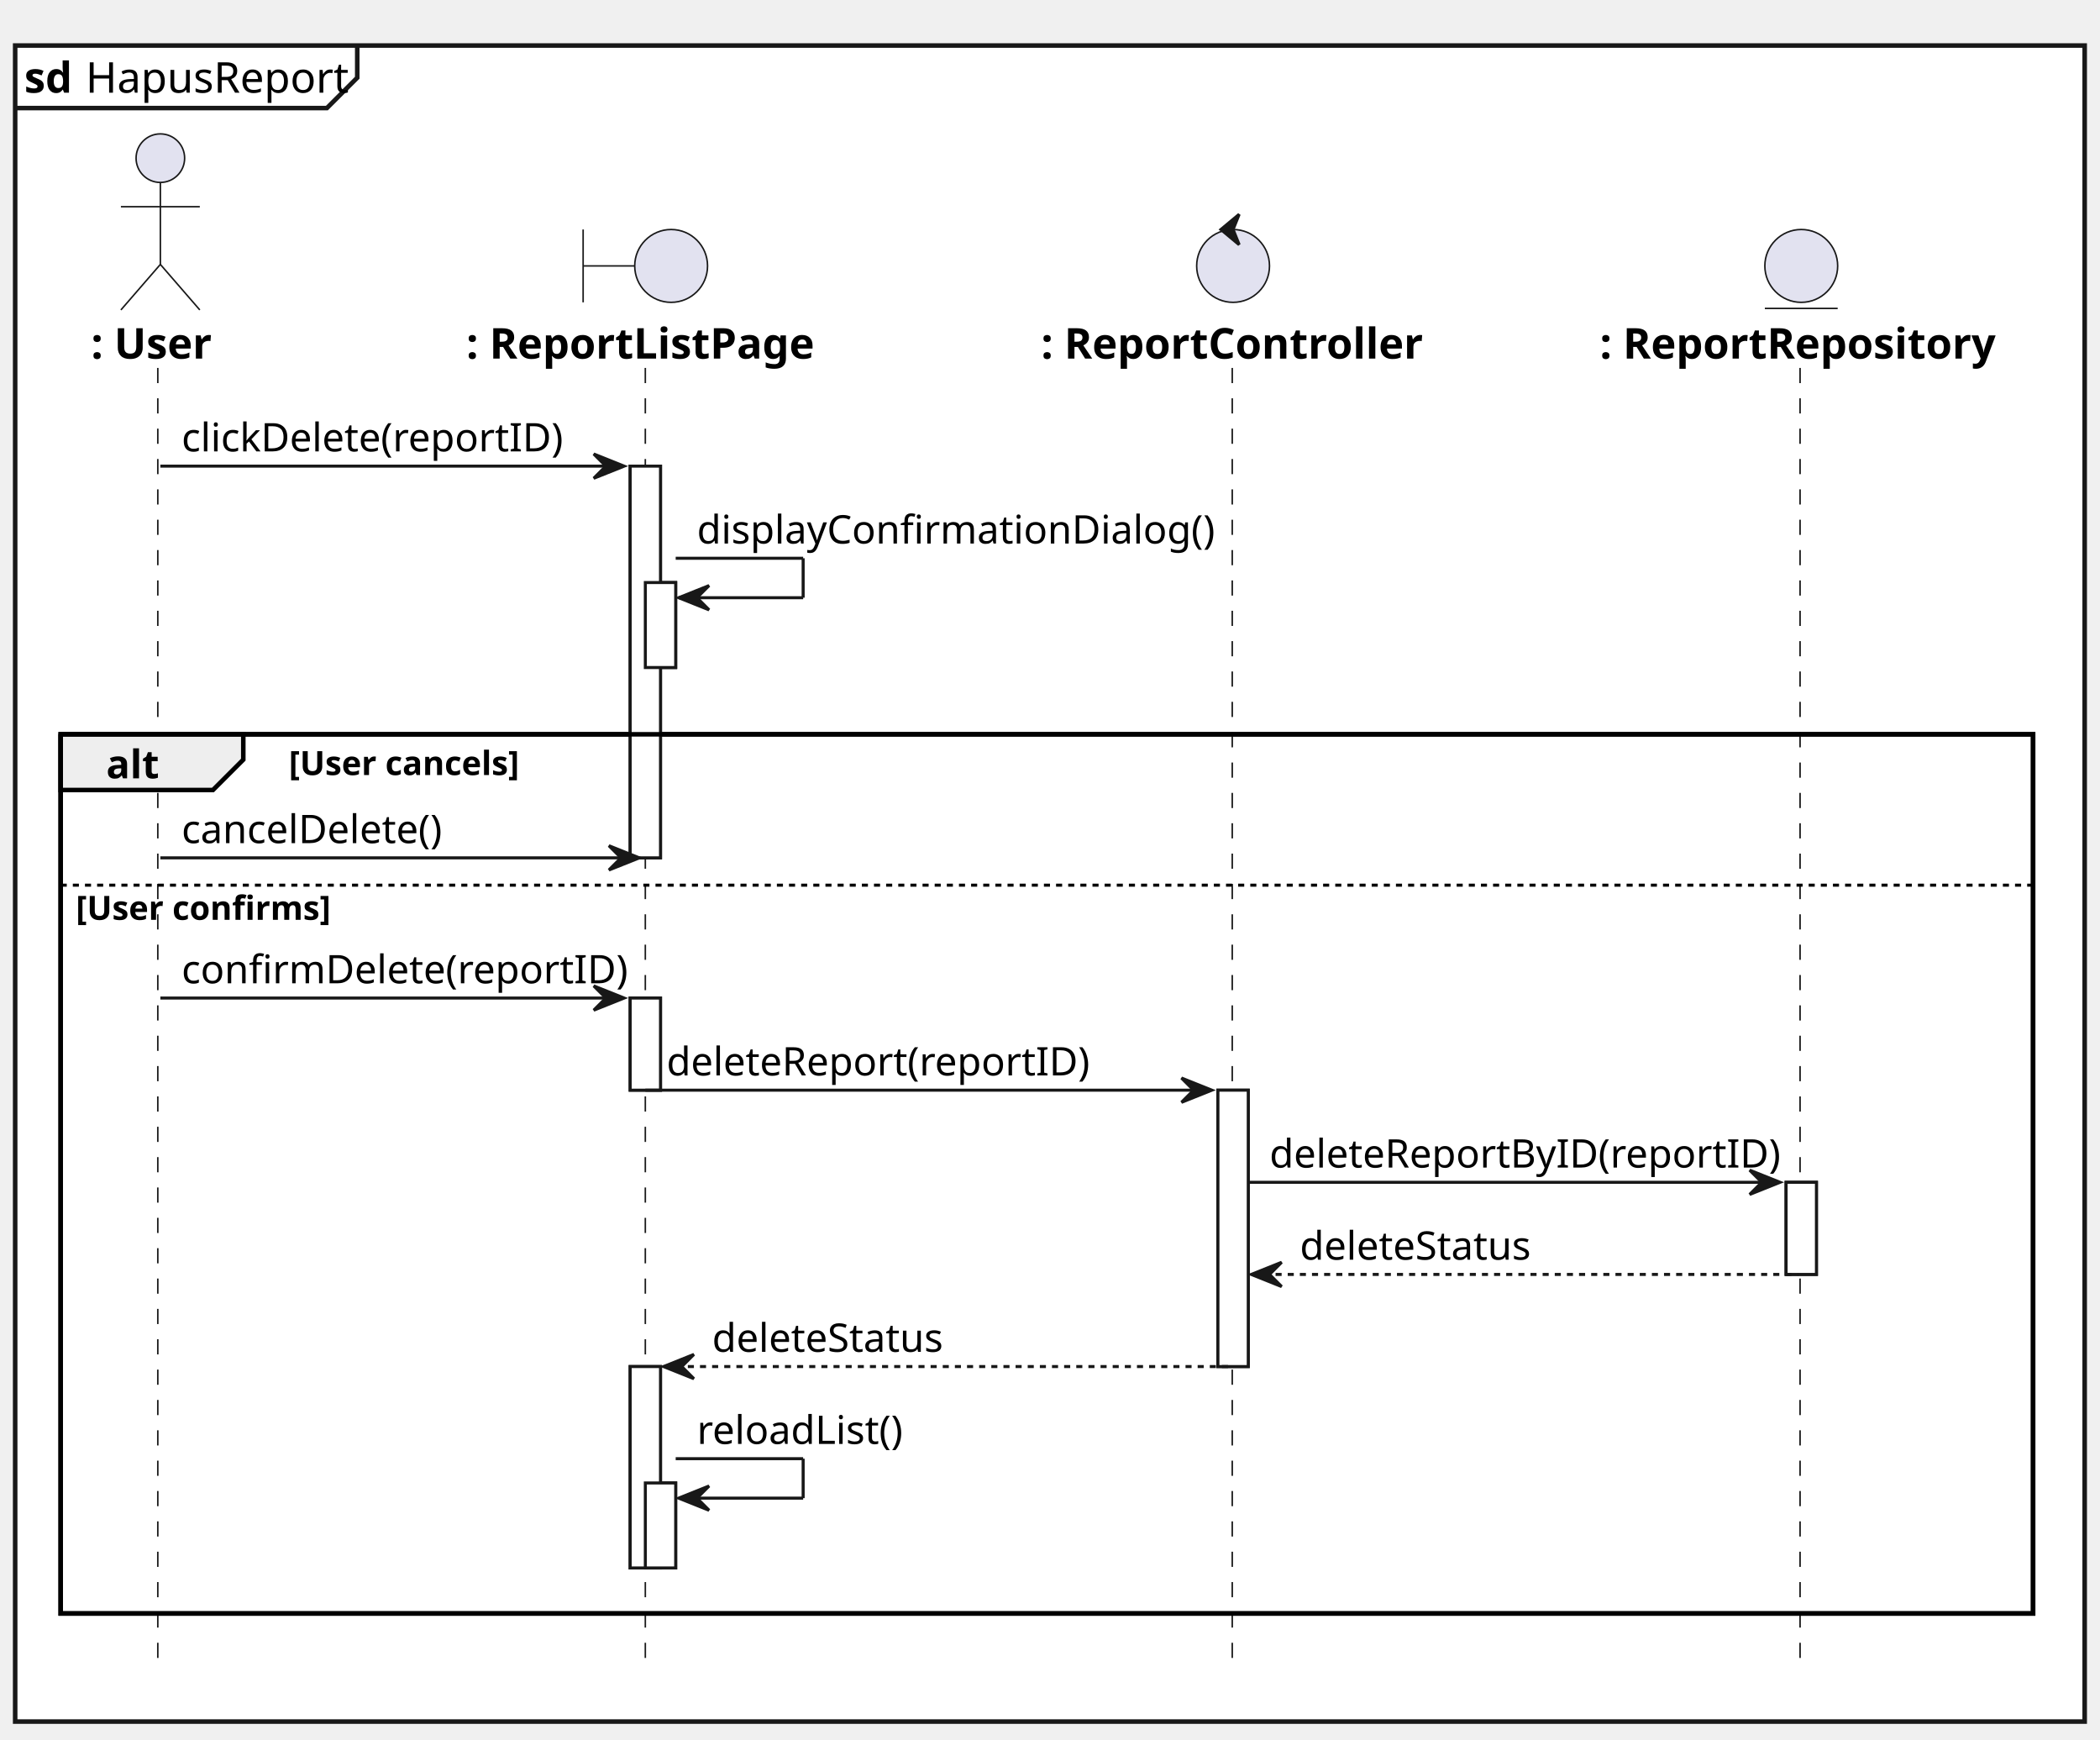
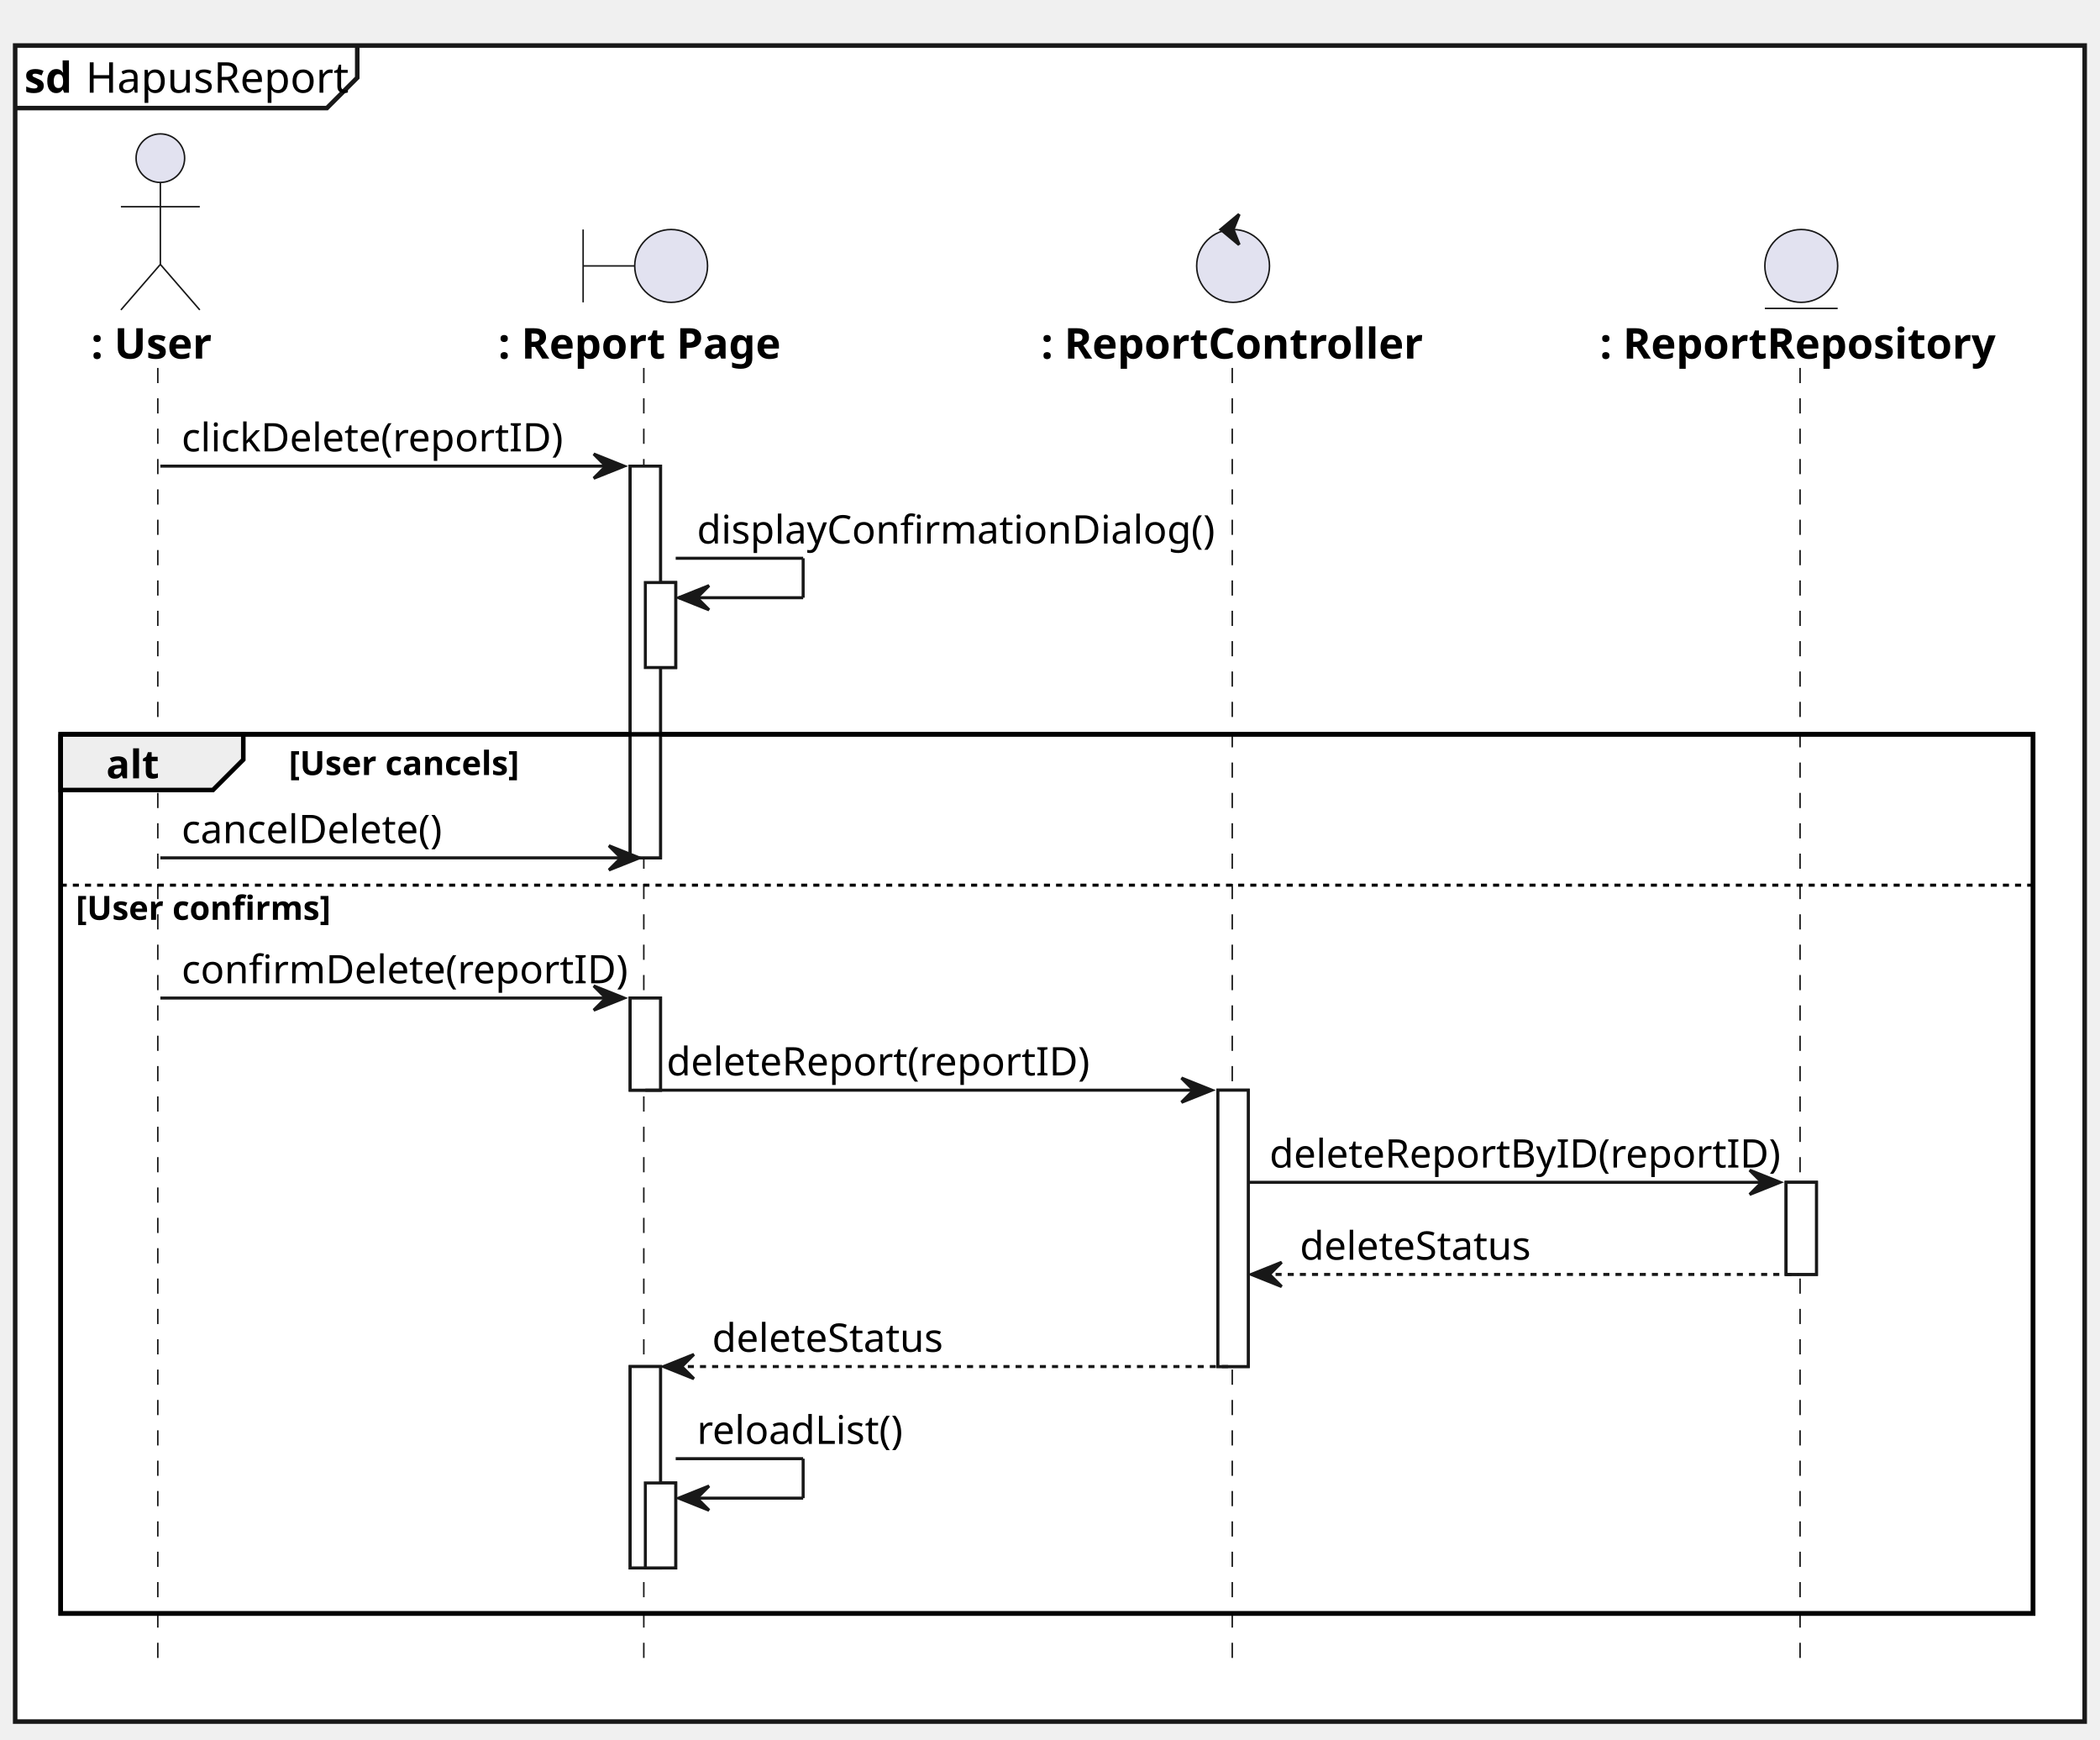
<svg xmlns="http://www.w3.org/2000/svg" contentStyleType="text/css" data-diagram-type="SEQUENCE" height="573px" preserveAspectRatio="none" style="width:692px;height:573px;background:#FFFFFF;" version="1.1" viewBox="0 0 692 573" width="692px" zoomAndPan="magnify">
  <defs />
  <g>
    <rect fill="#FFFFFF" height="552.18" style="stroke:#181818;stroke-width:1.5;" width="681.952" x="5" y="15" />
    <path d="M117.717,15 L117.717,25.609 L107.717,35.609 L5,35.609" fill="none" style="stroke:#181818;stroke-width:1.5;" />
    <text fill="#000000" font-family="sans-serif" font-size="14" font-weight="bold" lengthAdjust="spacing" textLength="16.338" x="8" y="30.533">sd</text>
    <text fill="#000000" font-family="sans-serif" font-size="14" lengthAdjust="spacing" textLength="82.489" x="28.227" y="30.533">HapusReport</text>
    <g>
      <rect fill="#FFFFFF" height="129.055" style="stroke:#181818;stroke-width:1;" width="10" x="207.656" y="153.57" />
    </g>
    <g>
      <rect fill="#FFFFFF" height="28" style="stroke:#181818;stroke-width:1;" width="10" x="212.656" y="191.922" />
    </g>
    <g>
      <rect fill="#FFFFFF" height="30.352" style="stroke:#181818;stroke-width:1;" width="10" x="207.656" y="328.812" />
    </g>
    <g>
      <rect fill="#FFFFFF" height="66.352" style="stroke:#181818;stroke-width:1;" width="10" x="207.656" y="450.219" />
    </g>
    <g>
      <rect fill="#FFFFFF" height="28" style="stroke:#181818;stroke-width:1;" width="10" x="212.656" y="488.57" />
    </g>
    <g>
      <rect fill="#FFFFFF" height="91.055" style="stroke:#181818;stroke-width:1;" width="10" x="401.331" y="359.164" />
    </g>
    <g>
      <rect fill="#FFFFFF" height="30.352" style="stroke:#181818;stroke-width:1;" width="10" x="588.559" y="389.516" />
    </g>
    <rect fill="none" height="289.648" style="stroke:#000000;stroke-width:1.5;" width="649.952" x="20" y="241.922" />
    <g>
      <rect fill="#000000" fill-opacity="0" height="427.352" width="8" x="48.841" y="121.219" />
      <line style="stroke:#181818;stroke-width:0.5;stroke-dasharray:5,5;" x1="52" x2="52" y1="121.219" y2="548.57" />
    </g>
    <g>
      <rect fill="#000000" fill-opacity="0" height="427.352" width="8" x="208.656" y="121.219" />
-       <line style="stroke:#181818;stroke-width:0.5;stroke-dasharray:5,5;" x1="212.649" x2="212.649" y1="121.219" y2="548.57" />
+       <line style="stroke:#181818;stroke-width:0.5;stroke-dasharray:5,5;" x1="212.149" x2="212.149" y1="121.219" y2="548.57" />
    </g>
    <g>
      <rect fill="#000000" fill-opacity="0" height="427.352" width="8" x="402.331" y="121.219" />
      <line style="stroke:#181818;stroke-width:0.5;stroke-dasharray:5,5;" x1="406.055" x2="406.055" y1="121.219" y2="548.57" />
    </g>
    <g>
      <rect fill="#000000" fill-opacity="0" height="427.352" width="8" x="589.559" y="121.219" />
      <line style="stroke:#181818;stroke-width:0.5;stroke-dasharray:5,5;" x1="593.166" x2="593.166" y1="121.219" y2="548.57" />
    </g>
    <g class="participant participant-head" data-participant="User">
      <text fill="#000000" font-family="sans-serif" font-size="14" font-weight="bold" lengthAdjust="spacing" textLength="39.683" x="30" y="118.143">: User</text>
      <ellipse cx="52.841" cy="52.109" fill="#E2E2F0" rx="8" ry="8" style="stroke:#181818;stroke-width:0.5;" />
      <path d="M52.841,60.109 L52.841,87.109 M39.841,68.109 L65.841,68.109 M52.841,87.109 L39.841,102.109 M52.841,87.109 L65.841,102.109" fill="none" style="stroke:#181818;stroke-width:0.5;" />
    </g>
    <g class="participant participant-head" data-participant="ReportListPage">
-       <text fill="#000000" font-family="sans-serif" font-size="14" font-weight="bold" lengthAdjust="spacing" textLength="112.014" x="153.649" y="118.143">: ReportListPage</text>
+       <text fill="#000000" font-family="sans-serif" font-size="14" font-weight="bold" lengthAdjust="spacing" textLength="91.014" x="164.149" y="118.143">: Report Page</text>
      <path d="M192.156,75.609 L192.156,99.609 M192.156,87.609 L209.156,87.609" fill="none" style="stroke:#181818;stroke-width:0.5;" />
      <ellipse cx="221.156" cy="87.609" fill="#E2E2F0" rx="12" ry="12" style="stroke:#181818;stroke-width:0.5;" />
    </g>
    <g class="participant participant-head" data-participant="ReportController">
      <text fill="#000000" font-family="sans-serif" font-size="14" font-weight="bold" lengthAdjust="spacing" textLength="120.552" x="343.055" y="118.143">: ReportController</text>
      <ellipse cx="406.331" cy="87.609" fill="#E2E2F0" rx="12" ry="12" style="stroke:#181818;stroke-width:0.5;" />
      <polygon fill="#181818" points="402.331,75.609,408.331,70.609,406.331,75.609,408.331,80.609,402.331,75.609" style="stroke:#181818;stroke-width:1;" />
    </g>
    <g class="participant participant-head" data-participant="ReportRepository">
      <text fill="#000000" font-family="sans-serif" font-size="14" font-weight="bold" lengthAdjust="spacing" textLength="126.786" x="527.166" y="118.143">: ReportRepository</text>
      <ellipse cx="593.559" cy="87.609" fill="#E2E2F0" rx="12" ry="12" style="stroke:#181818;stroke-width:0.5;" />
      <line style="stroke:#181818;stroke-width:0.5;" x1="581.559" x2="605.559" y1="101.609" y2="101.609" />
    </g>
    <g>
      <rect fill="#FFFFFF" height="129.055" style="stroke:#181818;stroke-width:1;" width="10" x="207.656" y="153.57" />
    </g>
    <g>
      <rect fill="#FFFFFF" height="28" style="stroke:#181818;stroke-width:1;" width="10" x="212.656" y="191.922" />
    </g>
    <g>
      <rect fill="#FFFFFF" height="30.352" style="stroke:#181818;stroke-width:1;" width="10" x="207.656" y="328.812" />
    </g>
    <g>
      <rect fill="#FFFFFF" height="66.352" style="stroke:#181818;stroke-width:1;" width="10" x="207.656" y="450.219" />
    </g>
    <g>
      <rect fill="#FFFFFF" height="28" style="stroke:#181818;stroke-width:1;" width="10" x="212.656" y="488.57" />
    </g>
    <g>
      <rect fill="#FFFFFF" height="91.055" style="stroke:#181818;stroke-width:1;" width="10" x="401.331" y="359.164" />
    </g>
    <g>
      <rect fill="#FFFFFF" height="30.352" style="stroke:#181818;stroke-width:1;" width="10" x="588.559" y="389.516" />
    </g>
    <g class="message" data-participant-1="User" data-participant-2="ReportListPage">
      <polygon fill="#181818" points="195.656,149.57,205.656,153.57,195.656,157.57,199.656,153.57" style="stroke:#181818;stroke-width:1;" />
      <line style="stroke:#181818;stroke-width:1;" x1="52.841" x2="201.656" y1="153.57" y2="153.57" />
      <text fill="#000000" font-family="sans-serif" font-size="13" lengthAdjust="spacing" textLength="118.473" x="59.841" y="148.714">clickDelete(reportID)</text>
    </g>
    <g class="message" data-participant-1="ReportListPage" data-participant-2="ReportListPage">
      <line style="stroke:#181818;stroke-width:1;" x1="222.656" x2="264.656" y1="183.922" y2="183.922" />
      <line style="stroke:#181818;stroke-width:1;" x1="264.656" x2="264.656" y1="183.922" y2="196.922" />
      <line style="stroke:#181818;stroke-width:1;" x1="223.656" x2="264.656" y1="196.922" y2="196.922" />
      <polygon fill="#181818" points="233.656,192.922,223.656,196.922,233.656,200.922,229.656,196.922" style="stroke:#181818;stroke-width:1;" />
      <text fill="#000000" font-family="sans-serif" font-size="13" lengthAdjust="spacing" textLength="159.675" x="229.656" y="179.065">displayConfirmationDialog()</text>
    </g>
    <path d="M20,241.922 L80.171,241.922 L80.171,250.273 L70.171,260.273 L20,260.273 L20,241.922" fill="#EEEEEE" style="stroke:#000000;stroke-width:1.5;" />
    <rect fill="none" height="289.648" style="stroke:#000000;stroke-width:1.5;" width="649.952" x="20" y="241.922" />
    <text fill="#000000" font-family="sans-serif" font-size="13" font-weight="bold" lengthAdjust="spacing" textLength="15.171" x="35" y="256.417">alt</text>
    <text fill="#000000" font-family="sans-serif" font-size="11" font-weight="bold" lengthAdjust="spacing" textLength="75.206" x="95.171" y="255.341">[User cancels]</text>
    <g class="message" data-participant-1="User" data-participant-2="ReportListPage">
      <polygon fill="#181818" points="200.656,278.625,210.656,282.625,200.656,286.625,204.656,282.625" style="stroke:#181818;stroke-width:1;" />
      <line style="stroke:#181818;stroke-width:1;" x1="52.841" x2="206.656" y1="282.625" y2="282.625" />
      <text fill="#000000" font-family="sans-serif" font-size="13" lengthAdjust="spacing" textLength="83.814" x="59.841" y="277.769">cancelDelete()</text>
    </g>
    <line style="stroke:#000000;stroke-width:1;stroke-dasharray:2,2;" x1="20" x2="669.952" y1="291.625" y2="291.625" />
    <text fill="#000000" font-family="sans-serif" font-size="11" font-weight="bold" lengthAdjust="spacing" textLength="81.297" x="25" y="303.044">[User confirms]</text>
    <g class="message" data-participant-1="User" data-participant-2="ReportListPage">
      <polygon fill="#181818" points="195.656,324.812,205.656,328.812,195.656,332.812,199.656,328.812" style="stroke:#181818;stroke-width:1;" />
      <line style="stroke:#181818;stroke-width:1;" x1="52.841" x2="201.656" y1="328.812" y2="328.812" />
      <text fill="#000000" font-family="sans-serif" font-size="13" lengthAdjust="spacing" textLength="135.815" x="59.841" y="323.956">confirmDelete(reportID)</text>
    </g>
    <g class="message" data-participant-1="ReportListPage" data-participant-2="ReportController">
      <polygon fill="#181818" points="389.331,355.164,399.331,359.164,389.331,363.164,393.331,359.164" style="stroke:#181818;stroke-width:1;" />
      <line style="stroke:#181818;stroke-width:1;" x1="212.656" x2="395.331" y1="359.164" y2="359.164" />
      <text fill="#000000" font-family="sans-serif" font-size="13" lengthAdjust="spacing" textLength="130.057" x="219.656" y="354.308">deleteReport(reportID)</text>
    </g>
    <g class="message" data-participant-1="ReportController" data-participant-2="ReportRepository">
      <polygon fill="#181818" points="576.559,385.516,586.559,389.516,576.559,393.516,580.559,389.516" style="stroke:#181818;stroke-width:1;" />
      <line style="stroke:#181818;stroke-width:1;" x1="411.331" x2="582.559" y1="389.516" y2="389.516" />
      <text fill="#000000" font-family="sans-serif" font-size="13" lengthAdjust="spacing" textLength="158.228" x="418.331" y="384.659">deleteReportByID(reportID)</text>
    </g>
    <g class="message" data-participant-1="ReportRepository" data-participant-2="ReportController">
      <polygon fill="#181818" points="422.331,415.867,412.331,419.867,422.331,423.867,418.331,419.867" style="stroke:#181818;stroke-width:1;" />
      <line style="stroke:#181818;stroke-width:1;stroke-dasharray:2,2;" x1="416.331" x2="592.559" y1="419.867" y2="419.867" />
      <text fill="#000000" font-family="sans-serif" font-size="13" lengthAdjust="spacing" textLength="72.274" x="428.331" y="415.011">deleteStatus</text>
    </g>
    <g class="message" data-participant-1="ReportController" data-participant-2="ReportListPage">
      <polygon fill="#181818" points="228.656,446.219,218.656,450.219,228.656,454.219,224.656,450.219" style="stroke:#181818;stroke-width:1;" />
      <line style="stroke:#181818;stroke-width:1;stroke-dasharray:2,2;" x1="222.656" x2="405.331" y1="450.219" y2="450.219" />
      <text fill="#000000" font-family="sans-serif" font-size="13" lengthAdjust="spacing" textLength="72.274" x="234.656" y="445.362">deleteStatus</text>
    </g>
    <g class="message" data-participant-1="ReportListPage" data-participant-2="ReportListPage">
      <line style="stroke:#181818;stroke-width:1;" x1="222.656" x2="264.656" y1="480.57" y2="480.57" />
      <line style="stroke:#181818;stroke-width:1;" x1="264.656" x2="264.656" y1="480.57" y2="493.57" />
      <line style="stroke:#181818;stroke-width:1;" x1="223.656" x2="264.656" y1="493.57" y2="493.57" />
      <polygon fill="#181818" points="233.656,489.57,223.656,493.57,233.656,497.57,229.656,493.57" style="stroke:#181818;stroke-width:1;" />
      <text fill="#000000" font-family="sans-serif" font-size="13" lengthAdjust="spacing" textLength="65.025" x="229.656" y="475.714">reloadList()</text>
    </g>
  </g>
</svg>
